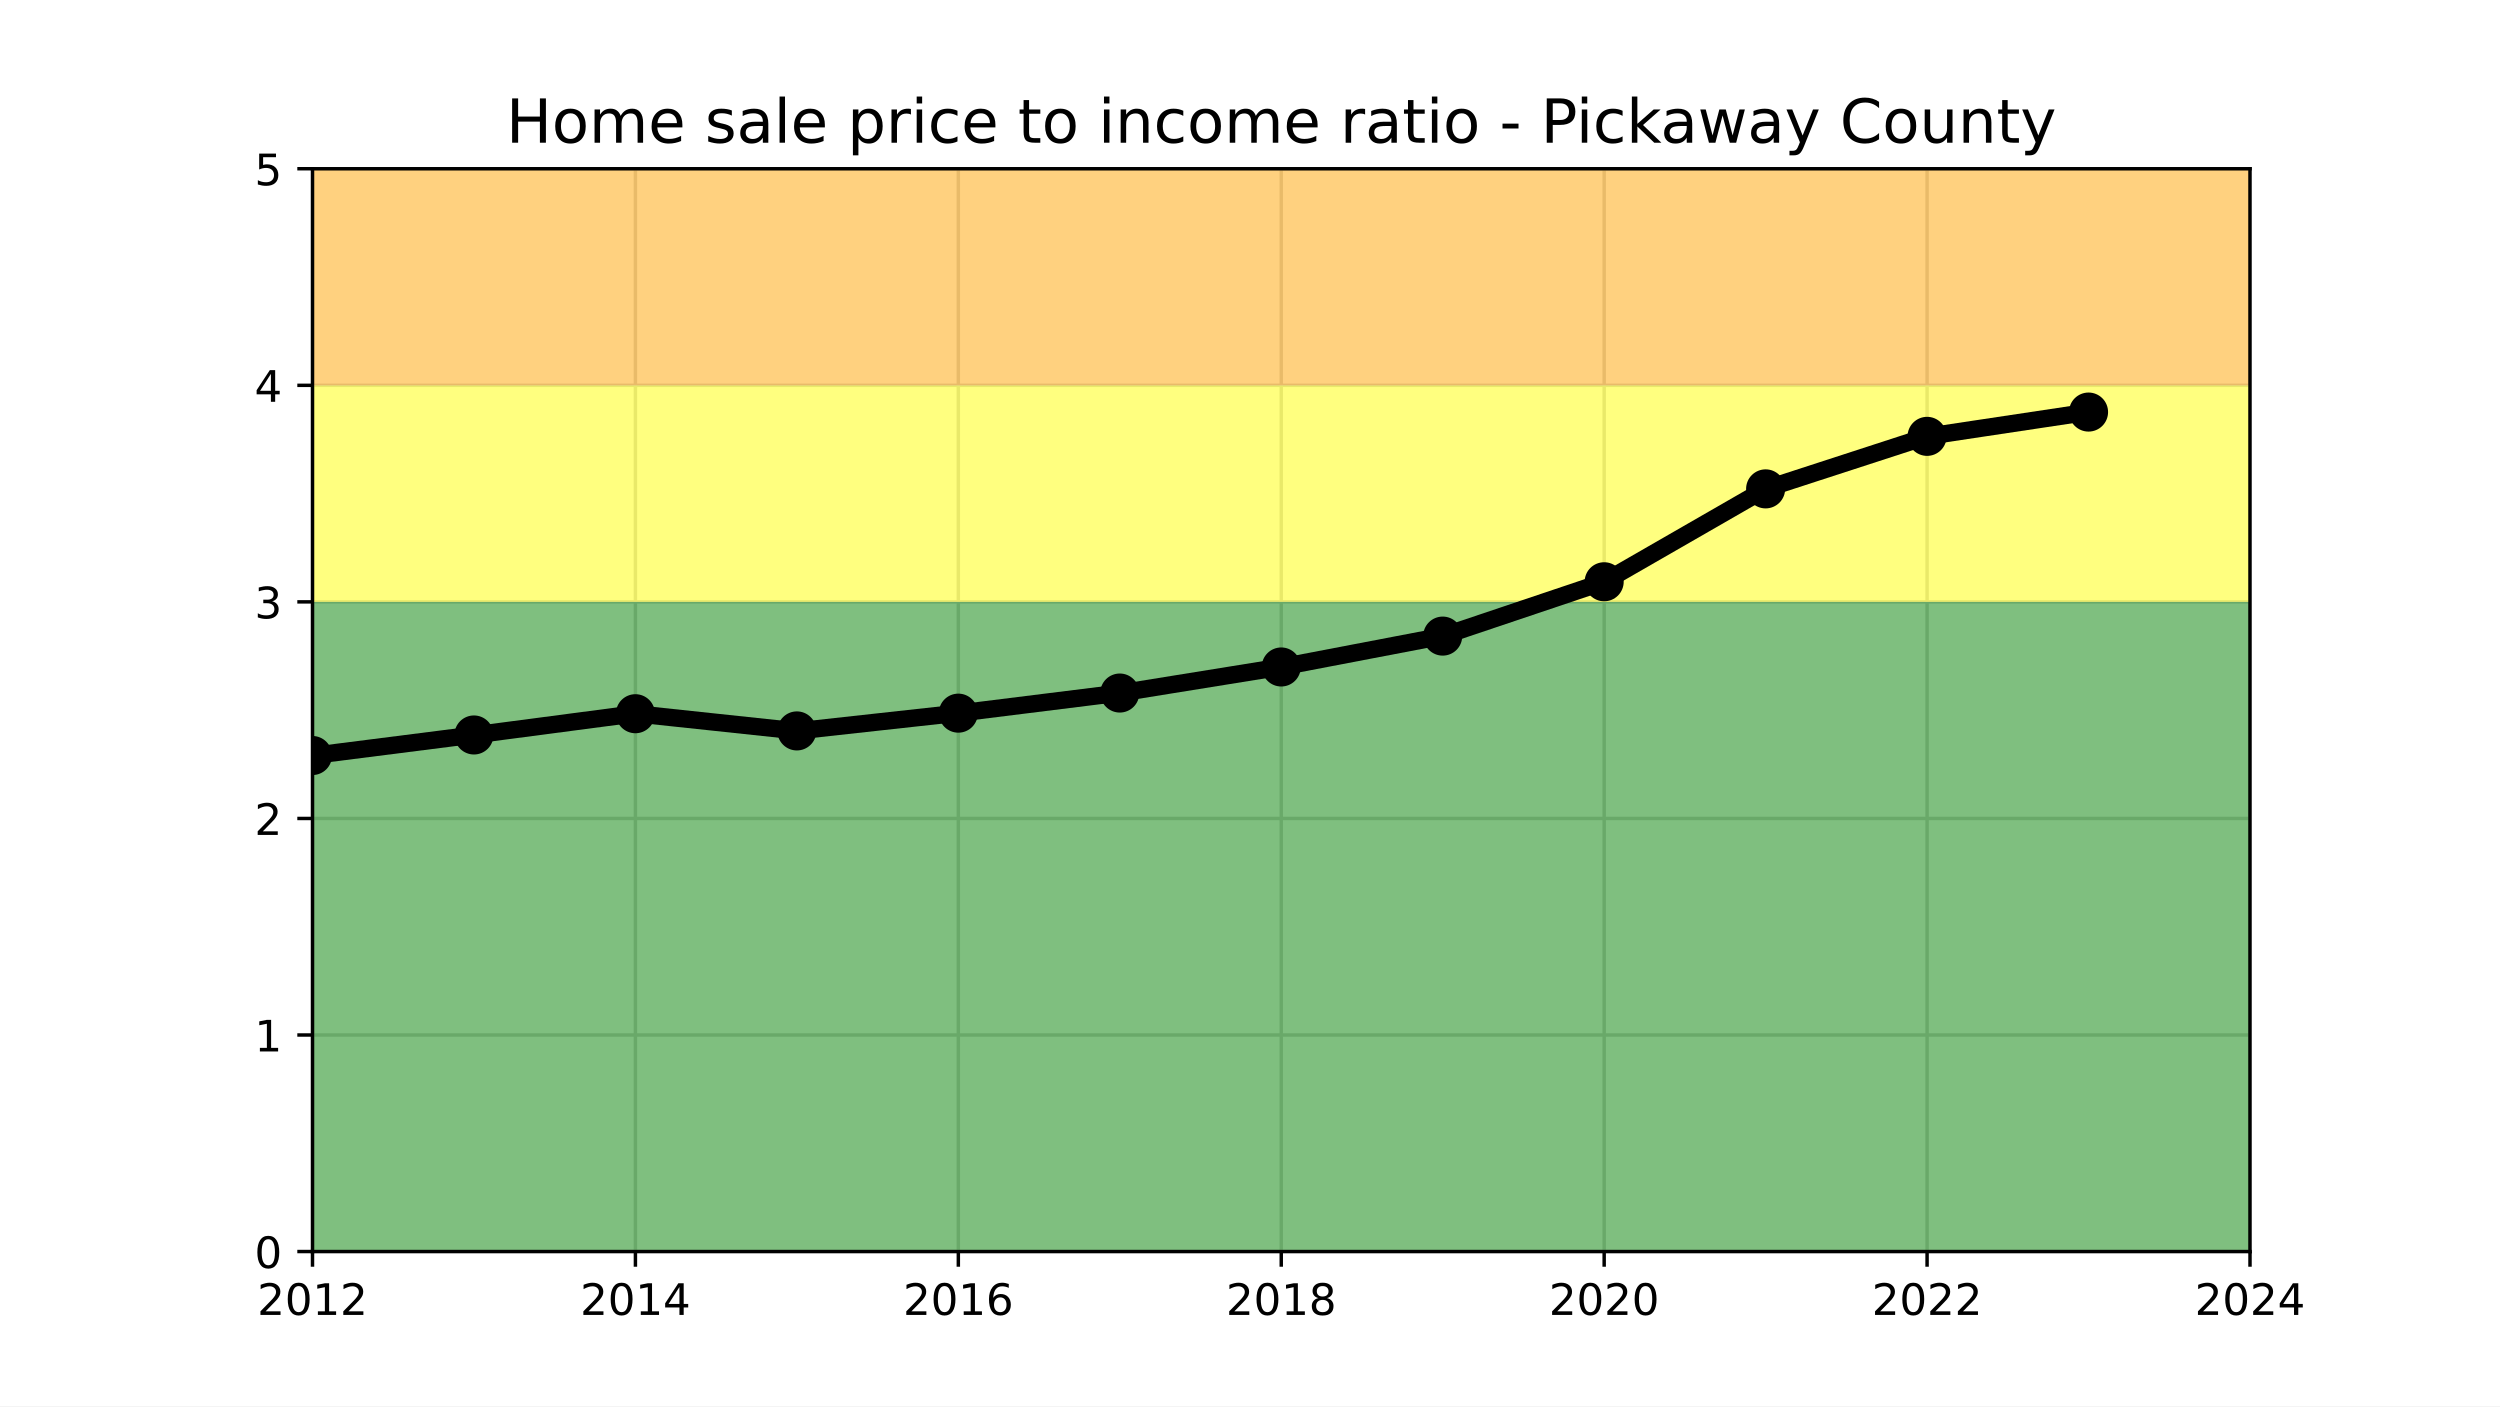
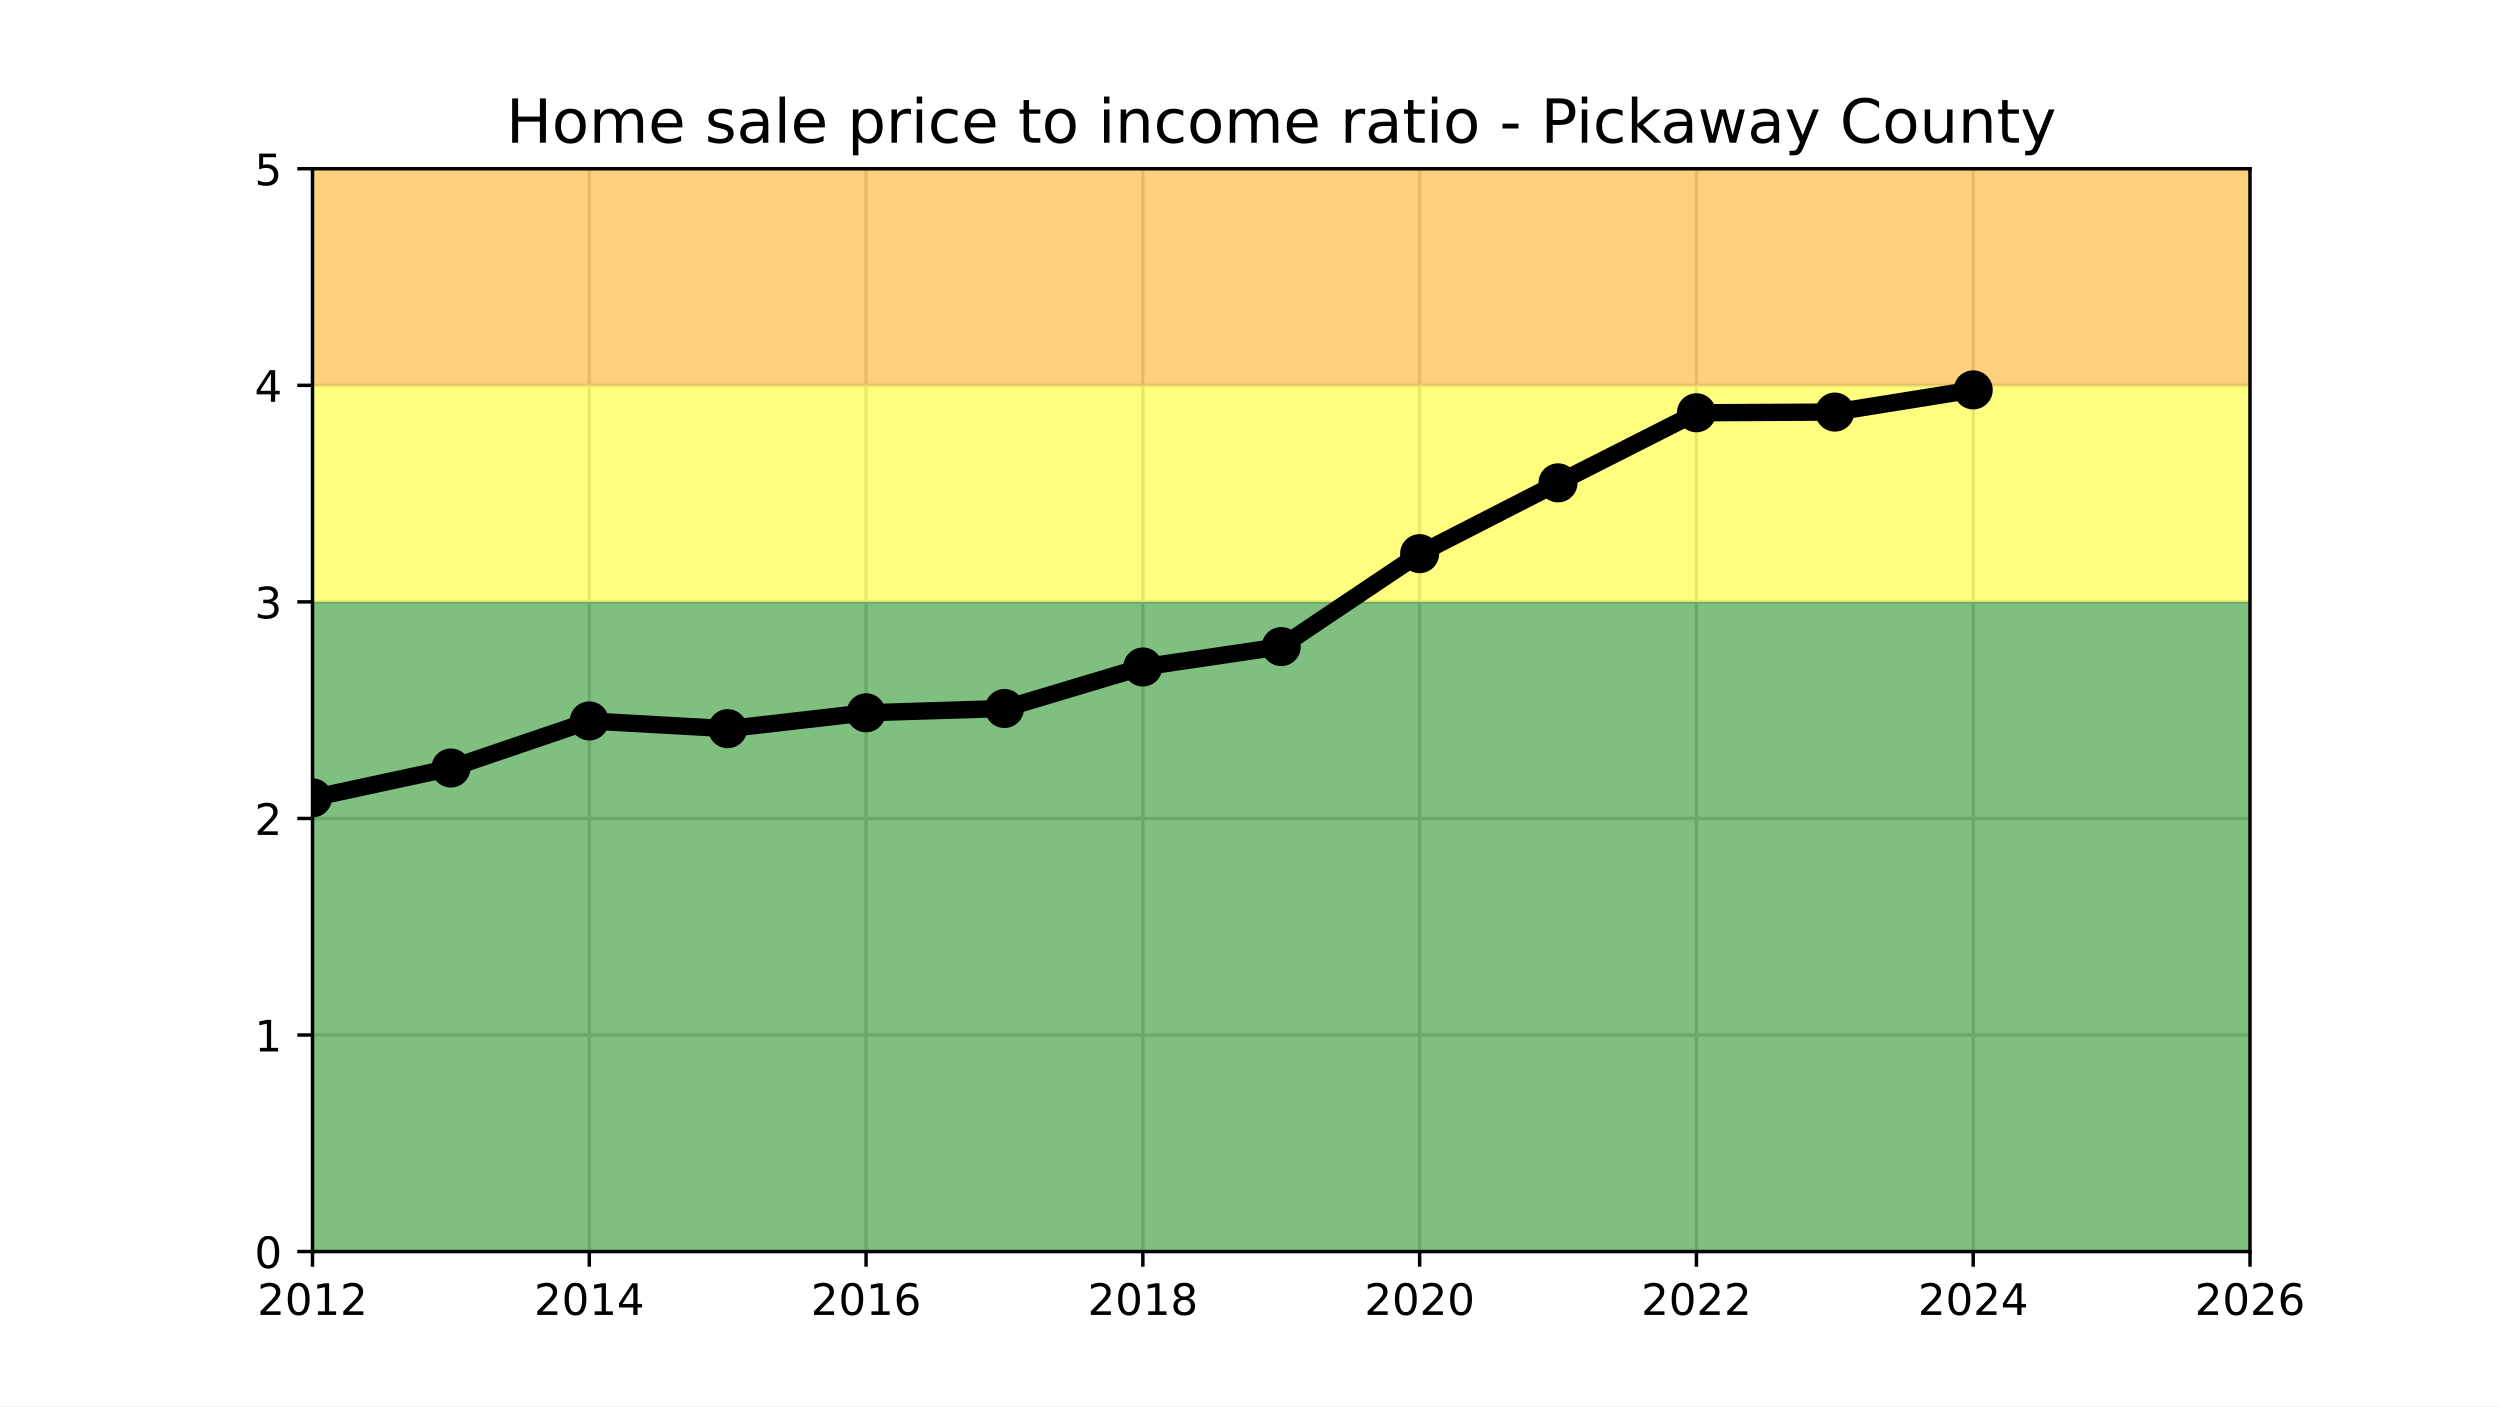
<svg xmlns="http://www.w3.org/2000/svg" xmlns:xlink="http://www.w3.org/1999/xlink" width="576pt" height="324pt" viewBox="0 0 576 324" version="1.1">
  <defs>
    <style type="text/css">*{stroke-linejoin: round; stroke-linecap: butt}</style>
  </defs>
  <g id="figure_1">
    <g id="patch_1">
      <path d="M 0 324  L 576 324  L 576 0  L 0 0  z " style="fill: #ffffff" />
    </g>
    <g id="axes_1">
      <g id="patch_2">
        <path d="M 72 288.36  L 518.4 288.36  L 518.4 38.88  L 72 38.88  z " style="fill: #ffffff" />
      </g>
      <g id="matplotlib.axis_1">
        <g id="xtick_1">
          <g id="line2d_1">
-             <path d="M 72 288.36  L 72 38.88  " clip-path="url(#p959be8234d)" style="fill: none; stroke: #d3d3d3; stroke-width: 0.8; stroke-linecap: square" />
+             <path d="M 72 288.36  L 72 38.88  " clip-path="url(#p6f67973359)" style="fill: none; stroke: #d3d3d3; stroke-width: 0.8; stroke-linecap: square" />
          </g>
          <g id="line2d_2">
            <defs>
-               <path id="m9ab66ea6f2" d="M 0 0  L 0 3.5  " style="stroke: #000000; stroke-width: 0.8" />
+               <path id="mface6bb71c" d="M 0 0  L 0 3.5  " style="stroke: #000000; stroke-width: 0.8" />
            </defs>
            <g>
-               <use xlink:href="#m9ab66ea6f2" x="72" y="288.36" style="stroke: #000000; stroke-width: 0.8" />
+               <use xlink:href="#mface6bb71c" x="72" y="288.36" style="stroke: #000000; stroke-width: 0.8" />
            </g>
          </g>
          <g id="text_1">
            <g transform="translate(59.275 302.9584) scale(0.1 -0.1)">
              <defs>
                <path id="DejaVuSans-32" d="M 1228 531  L 3431 531  L 3431 0  L 469 0  L 469 531  Q 828 903 1448 1529  Q 2069 2156 2228 2338  Q 2531 2678 2651 2914  Q 2772 3150 2772 3378  Q 2772 3750 2511 3984  Q 2250 4219 1831 4219  Q 1534 4219 1204 4116  Q 875 4013 500 3803  L 500 4441  Q 881 4594 1212 4672  Q 1544 4750 1819 4750  Q 2544 4750 2975 4387  Q 3406 4025 3406 3419  Q 3406 3131 3298 2873  Q 3191 2616 2906 2266  Q 2828 2175 2409 1742  Q 1991 1309 1228 531  z " transform="scale(0.015625)" />
                <path id="DejaVuSans-30" d="M 2034 4250  Q 1547 4250 1301 3770  Q 1056 3291 1056 2328  Q 1056 1369 1301 889  Q 1547 409 2034 409  Q 2525 409 2770 889  Q 3016 1369 3016 2328  Q 3016 3291 2770 3770  Q 2525 4250 2034 4250  z M 2034 4750  Q 2819 4750 3233 4129  Q 3647 3509 3647 2328  Q 3647 1150 3233 529  Q 2819 -91 2034 -91  Q 1250 -91 836 529  Q 422 1150 422 2328  Q 422 3509 836 4129  Q 1250 4750 2034 4750  z " transform="scale(0.015625)" />
                <path id="DejaVuSans-31" d="M 794 531  L 1825 531  L 1825 4091  L 703 3866  L 703 4441  L 1819 4666  L 2450 4666  L 2450 531  L 3481 531  L 3481 0  L 794 0  L 794 531  z " transform="scale(0.015625)" />
              </defs>
              <use xlink:href="#DejaVuSans-32" />
-               <use xlink:href="#DejaVuSans-30" x="63.623" />
-               <use xlink:href="#DejaVuSans-31" x="127.246" />
-               <use xlink:href="#DejaVuSans-32" x="190.869" />
+               <use xlink:href="#DejaVuSans-30" transform="translate(63.62305 0)" />
+               <use xlink:href="#DejaVuSans-31" transform="translate(127.2461 0)" />
+               <use xlink:href="#DejaVuSans-32" transform="translate(190.8691 0)" />
            </g>
          </g>
        </g>
        <g id="xtick_2">
          <g id="line2d_3">
-             <path d="M 146.4 288.36  L 146.4 38.88  " clip-path="url(#p959be8234d)" style="fill: none; stroke: #d3d3d3; stroke-width: 0.8; stroke-linecap: square" />
+             <path d="M 135.771 288.36  L 135.771 38.88  " clip-path="url(#p6f67973359)" style="fill: none; stroke: #d3d3d3; stroke-width: 0.8; stroke-linecap: square" />
          </g>
          <g id="line2d_4">
            <g>
-               <use xlink:href="#m9ab66ea6f2" x="146.4" y="288.36" style="stroke: #000000; stroke-width: 0.8" />
+               <use xlink:href="#mface6bb71c" x="135.771" y="288.36" style="stroke: #000000; stroke-width: 0.8" />
            </g>
          </g>
          <g id="text_2">
-             <g transform="translate(133.675 302.9584) scale(0.1 -0.1)">
+             <g transform="translate(123.0464 302.9584) scale(0.1 -0.1)">
              <defs>
                <path id="DejaVuSans-34" d="M 2419 4116  L 825 1625  L 2419 1625  L 2419 4116  z M 2253 4666  L 3047 4666  L 3047 1625  L 3713 1625  L 3713 1100  L 3047 1100  L 3047 0  L 2419 0  L 2419 1100  L 313 1100  L 313 1709  L 2253 4666  z " transform="scale(0.015625)" />
              </defs>
              <use xlink:href="#DejaVuSans-32" />
-               <use xlink:href="#DejaVuSans-30" x="63.623" />
-               <use xlink:href="#DejaVuSans-31" x="127.246" />
-               <use xlink:href="#DejaVuSans-34" x="190.869" />
+               <use xlink:href="#DejaVuSans-30" transform="translate(63.62305 0)" />
+               <use xlink:href="#DejaVuSans-31" transform="translate(127.2461 0)" />
+               <use xlink:href="#DejaVuSans-34" transform="translate(190.8691 0)" />
            </g>
          </g>
        </g>
        <g id="xtick_3">
          <g id="line2d_5">
-             <path d="M 220.8 288.36  L 220.8 38.88  " clip-path="url(#p959be8234d)" style="fill: none; stroke: #d3d3d3; stroke-width: 0.8; stroke-linecap: square" />
+             <path d="M 199.543 288.36  L 199.543 38.88  " clip-path="url(#p6f67973359)" style="fill: none; stroke: #d3d3d3; stroke-width: 0.8; stroke-linecap: square" />
          </g>
          <g id="line2d_6">
            <g>
-               <use xlink:href="#m9ab66ea6f2" x="220.8" y="288.36" style="stroke: #000000; stroke-width: 0.8" />
+               <use xlink:href="#mface6bb71c" x="199.543" y="288.36" style="stroke: #000000; stroke-width: 0.8" />
            </g>
          </g>
          <g id="text_3">
-             <g transform="translate(208.075 302.9584) scale(0.1 -0.1)">
+             <g transform="translate(186.8179 302.9584) scale(0.1 -0.1)">
              <defs>
                <path id="DejaVuSans-36" d="M 2113 2584  Q 1688 2584 1439 2293  Q 1191 2003 1191 1497  Q 1191 994 1439 701  Q 1688 409 2113 409  Q 2538 409 2786 701  Q 3034 994 3034 1497  Q 3034 2003 2786 2293  Q 2538 2584 2113 2584  z M 3366 4563  L 3366 3988  Q 3128 4100 2886 4159  Q 2644 4219 2406 4219  Q 1781 4219 1451 3797  Q 1122 3375 1075 2522  Q 1259 2794 1537 2939  Q 1816 3084 2150 3084  Q 2853 3084 3261 2657  Q 3669 2231 3669 1497  Q 3669 778 3244 343  Q 2819 -91 2113 -91  Q 1303 -91 875 529  Q 447 1150 447 2328  Q 447 3434 972 4092  Q 1497 4750 2381 4750  Q 2619 4750 2861 4703  Q 3103 4656 3366 4563  z " transform="scale(0.015625)" />
              </defs>
              <use xlink:href="#DejaVuSans-32" />
-               <use xlink:href="#DejaVuSans-30" x="63.623" />
-               <use xlink:href="#DejaVuSans-31" x="127.246" />
-               <use xlink:href="#DejaVuSans-36" x="190.869" />
+               <use xlink:href="#DejaVuSans-30" transform="translate(63.62305 0)" />
+               <use xlink:href="#DejaVuSans-31" transform="translate(127.2461 0)" />
+               <use xlink:href="#DejaVuSans-36" transform="translate(190.8691 0)" />
            </g>
          </g>
        </g>
        <g id="xtick_4">
          <g id="line2d_7">
-             <path d="M 295.2 288.36  L 295.2 38.88  " clip-path="url(#p959be8234d)" style="fill: none; stroke: #d3d3d3; stroke-width: 0.8; stroke-linecap: square" />
+             <path d="M 263.314 288.36  L 263.314 38.88  " clip-path="url(#p6f67973359)" style="fill: none; stroke: #d3d3d3; stroke-width: 0.8; stroke-linecap: square" />
          </g>
          <g id="line2d_8">
            <g>
-               <use xlink:href="#m9ab66ea6f2" x="295.2" y="288.36" style="stroke: #000000; stroke-width: 0.8" />
+               <use xlink:href="#mface6bb71c" x="263.314" y="288.36" style="stroke: #000000; stroke-width: 0.8" />
            </g>
          </g>
          <g id="text_4">
-             <g transform="translate(282.475 302.9584) scale(0.1 -0.1)">
+             <g transform="translate(250.5893 302.9584) scale(0.1 -0.1)">
              <defs>
                <path id="DejaVuSans-38" d="M 2034 2216  Q 1584 2216 1326 1975  Q 1069 1734 1069 1313  Q 1069 891 1326 650  Q 1584 409 2034 409  Q 2484 409 2743 651  Q 3003 894 3003 1313  Q 3003 1734 2745 1975  Q 2488 2216 2034 2216  z M 1403 2484  Q 997 2584 770 2862  Q 544 3141 544 3541  Q 544 4100 942 4425  Q 1341 4750 2034 4750  Q 2731 4750 3128 4425  Q 3525 4100 3525 3541  Q 3525 3141 3298 2862  Q 3072 2584 2669 2484  Q 3125 2378 3379 2068  Q 3634 1759 3634 1313  Q 3634 634 3220 271  Q 2806 -91 2034 -91  Q 1263 -91 848 271  Q 434 634 434 1313  Q 434 1759 690 2068  Q 947 2378 1403 2484  z M 1172 3481  Q 1172 3119 1398 2916  Q 1625 2713 2034 2713  Q 2441 2713 2670 2916  Q 2900 3119 2900 3481  Q 2900 3844 2670 4047  Q 2441 4250 2034 4250  Q 1625 4250 1398 4047  Q 1172 3844 1172 3481  z " transform="scale(0.015625)" />
              </defs>
              <use xlink:href="#DejaVuSans-32" />
-               <use xlink:href="#DejaVuSans-30" x="63.623" />
-               <use xlink:href="#DejaVuSans-31" x="127.246" />
-               <use xlink:href="#DejaVuSans-38" x="190.869" />
+               <use xlink:href="#DejaVuSans-30" transform="translate(63.62305 0)" />
+               <use xlink:href="#DejaVuSans-31" transform="translate(127.2461 0)" />
+               <use xlink:href="#DejaVuSans-38" transform="translate(190.8691 0)" />
            </g>
          </g>
        </g>
        <g id="xtick_5">
          <g id="line2d_9">
-             <path d="M 369.6 288.36  L 369.6 38.88  " clip-path="url(#p959be8234d)" style="fill: none; stroke: #d3d3d3; stroke-width: 0.8; stroke-linecap: square" />
+             <path d="M 327.086 288.36  L 327.086 38.88  " clip-path="url(#p6f67973359)" style="fill: none; stroke: #d3d3d3; stroke-width: 0.8; stroke-linecap: square" />
          </g>
          <g id="line2d_10">
            <g>
-               <use xlink:href="#m9ab66ea6f2" x="369.6" y="288.36" style="stroke: #000000; stroke-width: 0.8" />
+               <use xlink:href="#mface6bb71c" x="327.086" y="288.36" style="stroke: #000000; stroke-width: 0.8" />
            </g>
          </g>
          <g id="text_5">
-             <g transform="translate(356.875 302.9584) scale(0.1 -0.1)">
-               <use xlink:href="#DejaVuSans-32" />
-               <use xlink:href="#DejaVuSans-30" x="63.623" />
-               <use xlink:href="#DejaVuSans-32" x="127.246" />
-               <use xlink:href="#DejaVuSans-30" x="190.869" />
+             <g transform="translate(314.3607 302.9584) scale(0.1 -0.1)">
+               <use xlink:href="#DejaVuSans-32" />
+               <use xlink:href="#DejaVuSans-30" transform="translate(63.62305 0)" />
+               <use xlink:href="#DejaVuSans-32" transform="translate(127.2461 0)" />
+               <use xlink:href="#DejaVuSans-30" transform="translate(190.8691 0)" />
            </g>
          </g>
        </g>
        <g id="xtick_6">
          <g id="line2d_11">
-             <path d="M 444 288.36  L 444 38.88  " clip-path="url(#p959be8234d)" style="fill: none; stroke: #d3d3d3; stroke-width: 0.8; stroke-linecap: square" />
+             <path d="M 390.857 288.36  L 390.857 38.88  " clip-path="url(#p6f67973359)" style="fill: none; stroke: #d3d3d3; stroke-width: 0.8; stroke-linecap: square" />
          </g>
          <g id="line2d_12">
            <g>
-               <use xlink:href="#m9ab66ea6f2" x="444" y="288.36" style="stroke: #000000; stroke-width: 0.8" />
+               <use xlink:href="#mface6bb71c" x="390.857" y="288.36" style="stroke: #000000; stroke-width: 0.8" />
            </g>
          </g>
          <g id="text_6">
-             <g transform="translate(431.275 302.9584) scale(0.1 -0.1)">
-               <use xlink:href="#DejaVuSans-32" />
-               <use xlink:href="#DejaVuSans-30" x="63.623" />
-               <use xlink:href="#DejaVuSans-32" x="127.246" />
-               <use xlink:href="#DejaVuSans-32" x="190.869" />
+             <g transform="translate(378.1321 302.9584) scale(0.1 -0.1)">
+               <use xlink:href="#DejaVuSans-32" />
+               <use xlink:href="#DejaVuSans-30" transform="translate(63.62305 0)" />
+               <use xlink:href="#DejaVuSans-32" transform="translate(127.2461 0)" />
+               <use xlink:href="#DejaVuSans-32" transform="translate(190.8691 0)" />
            </g>
          </g>
        </g>
        <g id="xtick_7">
          <g id="line2d_13">
-             <path d="M 518.4 288.36  L 518.4 38.88  " clip-path="url(#p959be8234d)" style="fill: none; stroke: #d3d3d3; stroke-width: 0.8; stroke-linecap: square" />
+             <path d="M 454.629 288.36  L 454.629 38.88  " clip-path="url(#p6f67973359)" style="fill: none; stroke: #d3d3d3; stroke-width: 0.8; stroke-linecap: square" />
          </g>
          <g id="line2d_14">
            <g>
-               <use xlink:href="#m9ab66ea6f2" x="518.4" y="288.36" style="stroke: #000000; stroke-width: 0.8" />
+               <use xlink:href="#mface6bb71c" x="454.629" y="288.36" style="stroke: #000000; stroke-width: 0.8" />
            </g>
          </g>
          <g id="text_7">
+             <g transform="translate(441.9036 302.9584) scale(0.1 -0.1)">
+               <use xlink:href="#DejaVuSans-32" />
+               <use xlink:href="#DejaVuSans-30" transform="translate(63.62305 0)" />
+               <use xlink:href="#DejaVuSans-32" transform="translate(127.2461 0)" />
+               <use xlink:href="#DejaVuSans-34" transform="translate(190.8691 0)" />
+             </g>
+           </g>
+         </g>
+         <g id="xtick_8">
+           <g id="line2d_15">
+             <path d="M 518.4 288.36  L 518.4 38.88  " clip-path="url(#p6f67973359)" style="fill: none; stroke: #d3d3d3; stroke-width: 0.8; stroke-linecap: square" />
+           </g>
+           <g id="line2d_16">
+             <g>
+               <use xlink:href="#mface6bb71c" x="518.4" y="288.36" style="stroke: #000000; stroke-width: 0.8" />
+             </g>
+           </g>
+           <g id="text_8">
            <g transform="translate(505.675 302.9584) scale(0.1 -0.1)">
              <use xlink:href="#DejaVuSans-32" />
-               <use xlink:href="#DejaVuSans-30" x="63.623" />
-               <use xlink:href="#DejaVuSans-32" x="127.246" />
-               <use xlink:href="#DejaVuSans-34" x="190.869" />
+               <use xlink:href="#DejaVuSans-30" transform="translate(63.62305 0)" />
+               <use xlink:href="#DejaVuSans-32" transform="translate(127.2461 0)" />
+               <use xlink:href="#DejaVuSans-36" transform="translate(190.8691 0)" />
            </g>
          </g>
        </g>
      </g>
      <g id="matplotlib.axis_2">
        <g id="ytick_1">
-           <g id="line2d_15">
-             <path d="M 72 288.36  L 518.4 288.36  " clip-path="url(#p959be8234d)" style="fill: none; stroke: #d3d3d3; stroke-width: 0.8; stroke-linecap: square" />
-           </g>
-           <g id="line2d_16">
+           <g id="line2d_17">
+             <path d="M 72 288.36  L 518.4 288.36  " clip-path="url(#p6f67973359)" style="fill: none; stroke: #d3d3d3; stroke-width: 0.8; stroke-linecap: square" />
+           </g>
+           <g id="line2d_18">
            <defs>
-               <path id="m3309ac0cc4" d="M 0 0  L -3.5 0  " style="stroke: #000000; stroke-width: 0.8" />
+               <path id="ma7f2b5d36d" d="M 0 0  L -3.5 0  " style="stroke: #000000; stroke-width: 0.8" />
            </defs>
            <g>
-               <use xlink:href="#m3309ac0cc4" x="72" y="288.36" style="stroke: #000000; stroke-width: 0.8" />
-             </g>
-           </g>
-           <g id="text_8">
+               <use xlink:href="#ma7f2b5d36d" x="72" y="288.36" style="stroke: #000000; stroke-width: 0.8" />
+             </g>
+           </g>
+           <g id="text_9">
            <g transform="translate(58.6375 292.1592) scale(0.1 -0.1)">
              <use xlink:href="#DejaVuSans-30" />
            </g>
          </g>
        </g>
        <g id="ytick_2">
-           <g id="line2d_17">
-             <path d="M 72 238.464  L 518.4 238.464  " clip-path="url(#p959be8234d)" style="fill: none; stroke: #d3d3d3; stroke-width: 0.8; stroke-linecap: square" />
-           </g>
-           <g id="line2d_18">
-             <g>
-               <use xlink:href="#m3309ac0cc4" x="72" y="238.464" style="stroke: #000000; stroke-width: 0.8" />
-             </g>
-           </g>
-           <g id="text_9">
+           <g id="line2d_19">
+             <path d="M 72 238.464  L 518.4 238.464  " clip-path="url(#p6f67973359)" style="fill: none; stroke: #d3d3d3; stroke-width: 0.8; stroke-linecap: square" />
+           </g>
+           <g id="line2d_20">
+             <g>
+               <use xlink:href="#ma7f2b5d36d" x="72" y="238.464" style="stroke: #000000; stroke-width: 0.8" />
+             </g>
+           </g>
+           <g id="text_10">
            <g transform="translate(58.6375 242.2632) scale(0.1 -0.1)">
              <use xlink:href="#DejaVuSans-31" />
            </g>
          </g>
        </g>
        <g id="ytick_3">
-           <g id="line2d_19">
-             <path d="M 72 188.568  L 518.4 188.568  " clip-path="url(#p959be8234d)" style="fill: none; stroke: #d3d3d3; stroke-width: 0.8; stroke-linecap: square" />
-           </g>
-           <g id="line2d_20">
-             <g>
-               <use xlink:href="#m3309ac0cc4" x="72" y="188.568" style="stroke: #000000; stroke-width: 0.8" />
-             </g>
-           </g>
-           <g id="text_10">
+           <g id="line2d_21">
+             <path d="M 72 188.568  L 518.4 188.568  " clip-path="url(#p6f67973359)" style="fill: none; stroke: #d3d3d3; stroke-width: 0.8; stroke-linecap: square" />
+           </g>
+           <g id="line2d_22">
+             <g>
+               <use xlink:href="#ma7f2b5d36d" x="72" y="188.568" style="stroke: #000000; stroke-width: 0.8" />
+             </g>
+           </g>
+           <g id="text_11">
            <g transform="translate(58.6375 192.3672) scale(0.1 -0.1)">
              <use xlink:href="#DejaVuSans-32" />
            </g>
          </g>
        </g>
        <g id="ytick_4">
-           <g id="line2d_21">
-             <path d="M 72 138.672  L 518.4 138.672  " clip-path="url(#p959be8234d)" style="fill: none; stroke: #d3d3d3; stroke-width: 0.8; stroke-linecap: square" />
-           </g>
-           <g id="line2d_22">
-             <g>
-               <use xlink:href="#m3309ac0cc4" x="72" y="138.672" style="stroke: #000000; stroke-width: 0.8" />
-             </g>
-           </g>
-           <g id="text_11">
+           <g id="line2d_23">
+             <path d="M 72 138.672  L 518.4 138.672  " clip-path="url(#p6f67973359)" style="fill: none; stroke: #d3d3d3; stroke-width: 0.8; stroke-linecap: square" />
+           </g>
+           <g id="line2d_24">
+             <g>
+               <use xlink:href="#ma7f2b5d36d" x="72" y="138.672" style="stroke: #000000; stroke-width: 0.8" />
+             </g>
+           </g>
+           <g id="text_12">
            <g transform="translate(58.6375 142.4712) scale(0.1 -0.1)">
              <defs>
                <path id="DejaVuSans-33" d="M 2597 2516  Q 3050 2419 3304 2112  Q 3559 1806 3559 1356  Q 3559 666 3084 287  Q 2609 -91 1734 -91  Q 1441 -91 1130 -33  Q 819 25 488 141  L 488 750  Q 750 597 1062 519  Q 1375 441 1716 441  Q 2309 441 2620 675  Q 2931 909 2931 1356  Q 2931 1769 2642 2001  Q 2353 2234 1838 2234  L 1294 2234  L 1294 2753  L 1863 2753  Q 2328 2753 2575 2939  Q 2822 3125 2822 3475  Q 2822 3834 2567 4026  Q 2313 4219 1838 4219  Q 1578 4219 1281 4162  Q 984 4106 628 3988  L 628 4550  Q 988 4650 1302 4700  Q 1616 4750 1894 4750  Q 2613 4750 3031 4423  Q 3450 4097 3450 3541  Q 3450 3153 3228 2886  Q 3006 2619 2597 2516  z " transform="scale(0.015625)" />
              </defs>
              <use xlink:href="#DejaVuSans-33" />
            </g>
          </g>
        </g>
        <g id="ytick_5">
-           <g id="line2d_23">
-             <path d="M 72 88.776  L 518.4 88.776  " clip-path="url(#p959be8234d)" style="fill: none; stroke: #d3d3d3; stroke-width: 0.8; stroke-linecap: square" />
-           </g>
-           <g id="line2d_24">
-             <g>
-               <use xlink:href="#m3309ac0cc4" x="72" y="88.776" style="stroke: #000000; stroke-width: 0.8" />
-             </g>
-           </g>
-           <g id="text_12">
+           <g id="line2d_25">
+             <path d="M 72 88.776  L 518.4 88.776  " clip-path="url(#p6f67973359)" style="fill: none; stroke: #d3d3d3; stroke-width: 0.8; stroke-linecap: square" />
+           </g>
+           <g id="line2d_26">
+             <g>
+               <use xlink:href="#ma7f2b5d36d" x="72" y="88.776" style="stroke: #000000; stroke-width: 0.8" />
+             </g>
+           </g>
+           <g id="text_13">
            <g transform="translate(58.6375 92.57522) scale(0.1 -0.1)">
              <use xlink:href="#DejaVuSans-34" />
            </g>
          </g>
        </g>
        <g id="ytick_6">
-           <g id="line2d_25">
-             <path d="M 72 38.88  L 518.4 38.88  " clip-path="url(#p959be8234d)" style="fill: none; stroke: #d3d3d3; stroke-width: 0.8; stroke-linecap: square" />
-           </g>
-           <g id="line2d_26">
-             <g>
-               <use xlink:href="#m3309ac0cc4" x="72" y="38.88" style="stroke: #000000; stroke-width: 0.8" />
-             </g>
-           </g>
-           <g id="text_13">
+           <g id="line2d_27">
+             <path d="M 72 38.88  L 518.4 38.88  " clip-path="url(#p6f67973359)" style="fill: none; stroke: #d3d3d3; stroke-width: 0.8; stroke-linecap: square" />
+           </g>
+           <g id="line2d_28">
+             <g>
+               <use xlink:href="#ma7f2b5d36d" x="72" y="38.88" style="stroke: #000000; stroke-width: 0.8" />
+             </g>
+           </g>
+           <g id="text_14">
            <g transform="translate(58.6375 42.67922) scale(0.1 -0.1)">
              <defs>
                <path id="DejaVuSans-35" d="M 691 4666  L 3169 4666  L 3169 4134  L 1269 4134  L 1269 2991  Q 1406 3038 1543 3061  Q 1681 3084 1819 3084  Q 2600 3084 3056 2656  Q 3513 2228 3513 1497  Q 3513 744 3044 326  Q 2575 -91 1722 -91  Q 1428 -91 1123 -41  Q 819 9 494 109  L 494 744  Q 775 591 1075 516  Q 1375 441 1709 441  Q 2250 441 2565 725  Q 2881 1009 2881 1497  Q 2881 1984 2565 2268  Q 2250 2553 1709 2553  Q 1456 2553 1204 2497  Q 953 2441 691 2322  L 691 4666  z " transform="scale(0.015625)" />
              </defs>
              <use xlink:href="#DejaVuSans-35" />
            </g>
          </g>
        </g>
      </g>
-       <g id="PolyCollection_1">
-         <path d="M 72 138.672  L 72 288.36  L 109.2 288.36  L 146.4 288.36  L 183.6 288.36  L 220.8 288.36  L 258 288.36  L 295.2 288.36  L 332.4 288.36  L 369.6 288.36  L 406.8 288.36  L 444 288.36  L 481.2 288.36  L 518.4 288.36  L 518.4 138.672  L 518.4 138.672  L 481.2 138.672  L 444 138.672  L 406.8 138.672  L 369.6 138.672  L 332.4 138.672  L 295.2 138.672  L 258 138.672  L 220.8 138.672  L 183.6 138.672  L 146.4 138.672  L 109.2 138.672  L 72 138.672  z " clip-path="url(#p959be8234d)" style="fill: #008000; fill-opacity: 0.5" />
-       </g>
-       <g id="PolyCollection_2">
-         <path d="M 72 88.776  L 72 138.672  L 109.2 138.672  L 146.4 138.672  L 183.6 138.672  L 220.8 138.672  L 258 138.672  L 295.2 138.672  L 332.4 138.672  L 369.6 138.672  L 406.8 138.672  L 444 138.672  L 481.2 138.672  L 518.4 138.672  L 518.4 88.776  L 518.4 88.776  L 481.2 88.776  L 444 88.776  L 406.8 88.776  L 369.6 88.776  L 332.4 88.776  L 295.2 88.776  L 258 88.776  L 220.8 88.776  L 183.6 88.776  L 146.4 88.776  L 109.2 88.776  L 72 88.776  z " clip-path="url(#p959be8234d)" style="fill: #ffff00; fill-opacity: 0.5" />
-       </g>
-       <g id="PolyCollection_3">
-         <path d="M 72 38.88  L 72 88.776  L 109.2 88.776  L 146.4 88.776  L 183.6 88.776  L 220.8 88.776  L 258 88.776  L 295.2 88.776  L 332.4 88.776  L 369.6 88.776  L 406.8 88.776  L 444 88.776  L 481.2 88.776  L 518.4 88.776  L 518.4 38.88  L 518.4 38.88  L 481.2 38.88  L 444 38.88  L 406.8 38.88  L 369.6 38.88  L 332.4 38.88  L 295.2 38.88  L 258 38.88  L 220.8 38.88  L 183.6 38.88  L 146.4 38.88  L 109.2 38.88  L 72 38.88  z " clip-path="url(#p959be8234d)" style="fill: #ffa500; fill-opacity: 0.5" />
-       </g>
-       <g id="line2d_27">
-         <path d="M 72 174.071  L 109.2 169.338  L 146.4 164.441  L 183.6 168.405  L 220.8 164.311  L 258 159.676  L 295.2 153.672  L 332.4 146.557  L 369.6 134.038  L 406.8 112.638  L 444 100.538  L 481.2 94.94  " clip-path="url(#p959be8234d)" style="fill: none; stroke: #000000; stroke-width: 4; stroke-linecap: square" />
+       <g id="FillBetweenPolyCollection_1">
+         <path d="M 72 138.672  L 72 288.36  L 103.886 288.36  L 135.771 288.36  L 167.657 288.36  L 199.543 288.36  L 231.429 288.36  L 263.314 288.36  L 295.2 288.36  L 327.086 288.36  L 358.971 288.36  L 390.857 288.36  L 422.743 288.36  L 454.629 288.36  L 486.514 288.36  L 518.4 288.36  L 518.4 138.672  L 518.4 138.672  L 486.514 138.672  L 454.629 138.672  L 422.743 138.672  L 390.857 138.672  L 358.971 138.672  L 327.086 138.672  L 295.2 138.672  L 263.314 138.672  L 231.429 138.672  L 199.543 138.672  L 167.657 138.672  L 135.771 138.672  L 103.886 138.672  L 72 138.672  z " clip-path="url(#p6f67973359)" style="fill: #008000; fill-opacity: 0.5" />
+       </g>
+       <g id="FillBetweenPolyCollection_2">
+         <path d="M 72 88.776  L 72 138.672  L 103.886 138.672  L 135.771 138.672  L 167.657 138.672  L 199.543 138.672  L 231.429 138.672  L 263.314 138.672  L 295.2 138.672  L 327.086 138.672  L 358.971 138.672  L 390.857 138.672  L 422.743 138.672  L 454.629 138.672  L 486.514 138.672  L 518.4 138.672  L 518.4 88.776  L 518.4 88.776  L 486.514 88.776  L 454.629 88.776  L 422.743 88.776  L 390.857 88.776  L 358.971 88.776  L 327.086 88.776  L 295.2 88.776  L 263.314 88.776  L 231.429 88.776  L 199.543 88.776  L 167.657 88.776  L 135.771 88.776  L 103.886 88.776  L 72 88.776  z " clip-path="url(#p6f67973359)" style="fill: #ffff00; fill-opacity: 0.5" />
+       </g>
+       <g id="FillBetweenPolyCollection_3">
+         <path d="M 72 38.88  L 72 88.776  L 103.886 88.776  L 135.771 88.776  L 167.657 88.776  L 199.543 88.776  L 231.429 88.776  L 263.314 88.776  L 295.2 88.776  L 327.086 88.776  L 358.971 88.776  L 390.857 88.776  L 422.743 88.776  L 454.629 88.776  L 486.514 88.776  L 518.4 88.776  L 518.4 38.88  L 518.4 38.88  L 486.514 38.88  L 454.629 38.88  L 422.743 38.88  L 390.857 38.88  L 358.971 38.88  L 327.086 38.88  L 295.2 38.88  L 263.314 38.88  L 231.429 38.88  L 199.543 38.88  L 167.657 38.88  L 135.771 38.88  L 103.886 38.88  L 72 38.88  z " clip-path="url(#p6f67973359)" style="fill: #ffa500; fill-opacity: 0.5" />
+       </g>
+       <g id="line2d_29">
+         <path d="M 72 183.827  L 103.886 176.95  L 135.771 166.105  L 167.657 167.89  L 199.543 164.228  L 231.429 163.237  L 263.314 153.672  L 295.2 148.97  L 327.086 127.562  L 358.971 111.249  L 390.857 95.102  L 422.743 94.94  L 454.629 89.83  " clip-path="url(#p6f67973359)" style="fill: none; stroke: #000000; stroke-width: 4; stroke-linecap: square" />
        <defs>
-           <path id="m8b50d3d8c3" d="M 0 4  C 1.061 4 2.078 3.579 2.828 2.828  C 3.579 2.078 4 1.061 4 0  C 4 -1.061 3.579 -2.078 2.828 -2.828  C 2.078 -3.579 1.061 -4 0 -4  C -1.061 -4 -2.078 -3.579 -2.828 -2.828  C -3.579 -2.078 -4 -1.061 -4 0  C -4 1.061 -3.579 2.078 -2.828 2.828  C -2.078 3.579 -1.061 4 0 4  z " style="stroke: #000000" />
+           <path id="m71c608eb58" d="M 0 4  C 1.061 4 2.078 3.579 2.828 2.828  C 3.579 2.078 4 1.061 4 0  C 4 -1.061 3.579 -2.078 2.828 -2.828  C 2.078 -3.579 1.061 -4 0 -4  C -1.061 -4 -2.078 -3.579 -2.828 -2.828  C -3.579 -2.078 -4 -1.061 -4 0  C -4 1.061 -3.579 2.078 -2.828 2.828  C -2.078 3.579 -1.061 4 0 4  z " style="stroke: #000000" />
        </defs>
-         <g clip-path="url(#p959be8234d)">
-           <use xlink:href="#m8b50d3d8c3" x="72" y="174.071" style="stroke: #000000" />
-           <use xlink:href="#m8b50d3d8c3" x="109.2" y="169.338" style="stroke: #000000" />
-           <use xlink:href="#m8b50d3d8c3" x="146.4" y="164.441" style="stroke: #000000" />
-           <use xlink:href="#m8b50d3d8c3" x="183.6" y="168.405" style="stroke: #000000" />
-           <use xlink:href="#m8b50d3d8c3" x="220.8" y="164.311" style="stroke: #000000" />
-           <use xlink:href="#m8b50d3d8c3" x="258" y="159.676" style="stroke: #000000" />
-           <use xlink:href="#m8b50d3d8c3" x="295.2" y="153.672" style="stroke: #000000" />
-           <use xlink:href="#m8b50d3d8c3" x="332.4" y="146.557" style="stroke: #000000" />
-           <use xlink:href="#m8b50d3d8c3" x="369.6" y="134.038" style="stroke: #000000" />
-           <use xlink:href="#m8b50d3d8c3" x="406.8" y="112.638" style="stroke: #000000" />
-           <use xlink:href="#m8b50d3d8c3" x="444" y="100.538" style="stroke: #000000" />
-           <use xlink:href="#m8b50d3d8c3" x="481.2" y="94.94" style="stroke: #000000" />
+         <g clip-path="url(#p6f67973359)">
+           <use xlink:href="#m71c608eb58" x="72" y="183.827" style="stroke: #000000" />
+           <use xlink:href="#m71c608eb58" x="103.886" y="176.95" style="stroke: #000000" />
+           <use xlink:href="#m71c608eb58" x="135.771" y="166.105" style="stroke: #000000" />
+           <use xlink:href="#m71c608eb58" x="167.657" y="167.89" style="stroke: #000000" />
+           <use xlink:href="#m71c608eb58" x="199.543" y="164.228" style="stroke: #000000" />
+           <use xlink:href="#m71c608eb58" x="231.429" y="163.237" style="stroke: #000000" />
+           <use xlink:href="#m71c608eb58" x="263.314" y="153.672" style="stroke: #000000" />
+           <use xlink:href="#m71c608eb58" x="295.2" y="148.97" style="stroke: #000000" />
+           <use xlink:href="#m71c608eb58" x="327.086" y="127.562" style="stroke: #000000" />
+           <use xlink:href="#m71c608eb58" x="358.971" y="111.249" style="stroke: #000000" />
+           <use xlink:href="#m71c608eb58" x="390.857" y="95.102" style="stroke: #000000" />
+           <use xlink:href="#m71c608eb58" x="422.743" y="94.94" style="stroke: #000000" />
+           <use xlink:href="#m71c608eb58" x="454.629" y="89.83" style="stroke: #000000" />
        </g>
      </g>
      <g id="patch_3">
        <path d="M 72 288.36  L 72 38.88  " style="fill: none; stroke: #000000; stroke-width: 0.8; stroke-linejoin: miter; stroke-linecap: square" />
      </g>
      <g id="patch_4">
        <path d="M 518.4 288.36  L 518.4 38.88  " style="fill: none; stroke: #000000; stroke-width: 0.8; stroke-linejoin: miter; stroke-linecap: square" />
      </g>
      <g id="patch_5">
        <path d="M 72 288.36  L 518.4 288.36  " style="fill: none; stroke: #000000; stroke-width: 0.8; stroke-linejoin: miter; stroke-linecap: square" />
      </g>
      <g id="patch_6">
        <path d="M 72 38.88  L 518.4 38.88  " style="fill: none; stroke: #000000; stroke-width: 0.8; stroke-linejoin: miter; stroke-linecap: square" />
      </g>
-       <g id="text_14">
+       <g id="text_15">
        <g transform="translate(116.6223 32.88) scale(0.14 -0.14)">
          <defs>
            <path id="DejaVuSans-48" d="M 628 4666  L 1259 4666  L 1259 2753  L 3553 2753  L 3553 4666  L 4184 4666  L 4184 0  L 3553 0  L 3553 2222  L 1259 2222  L 1259 0  L 628 0  L 628 4666  z " transform="scale(0.015625)" />
            <path id="DejaVuSans-6f" d="M 1959 3097  Q 1497 3097 1228 2736  Q 959 2375 959 1747  Q 959 1119 1226 758  Q 1494 397 1959 397  Q 2419 397 2687 759  Q 2956 1122 2956 1747  Q 2956 2369 2687 2733  Q 2419 3097 1959 3097  z M 1959 3584  Q 2709 3584 3137 3096  Q 3566 2609 3566 1747  Q 3566 888 3137 398  Q 2709 -91 1959 -91  Q 1206 -91 779 398  Q 353 888 353 1747  Q 353 2609 779 3096  Q 1206 3584 1959 3584  z " transform="scale(0.015625)" />
            <path id="DejaVuSans-6d" d="M 3328 2828  Q 3544 3216 3844 3400  Q 4144 3584 4550 3584  Q 5097 3584 5394 3201  Q 5691 2819 5691 2113  L 5691 0  L 5113 0  L 5113 2094  Q 5113 2597 4934 2840  Q 4756 3084 4391 3084  Q 3944 3084 3684 2787  Q 3425 2491 3425 1978  L 3425 0  L 2847 0  L 2847 2094  Q 2847 2600 2669 2842  Q 2491 3084 2119 3084  Q 1678 3084 1418 2786  Q 1159 2488 1159 1978  L 1159 0  L 581 0  L 581 3500  L 1159 3500  L 1159 2956  Q 1356 3278 1631 3431  Q 1906 3584 2284 3584  Q 2666 3584 2933 3390  Q 3200 3197 3328 2828  z " transform="scale(0.015625)" />
            <path id="DejaVuSans-65" d="M 3597 1894  L 3597 1613  L 953 1613  Q 991 1019 1311 708  Q 1631 397 2203 397  Q 2534 397 2845 478  Q 3156 559 3463 722  L 3463 178  Q 3153 47 2828 -22  Q 2503 -91 2169 -91  Q 1331 -91 842 396  Q 353 884 353 1716  Q 353 2575 817 3079  Q 1281 3584 2069 3584  Q 2775 3584 3186 3129  Q 3597 2675 3597 1894  z M 3022 2063  Q 3016 2534 2758 2815  Q 2500 3097 2075 3097  Q 1594 3097 1305 2825  Q 1016 2553 972 2059  L 3022 2063  z " transform="scale(0.015625)" />
            <path id="DejaVuSans-20" transform="scale(0.015625)" />
            <path id="DejaVuSans-73" d="M 2834 3397  L 2834 2853  Q 2591 2978 2328 3040  Q 2066 3103 1784 3103  Q 1356 3103 1142 2972  Q 928 2841 928 2578  Q 928 2378 1081 2264  Q 1234 2150 1697 2047  L 1894 2003  Q 2506 1872 2764 1633  Q 3022 1394 3022 966  Q 3022 478 2636 193  Q 2250 -91 1575 -91  Q 1294 -91 989 -36  Q 684 19 347 128  L 347 722  Q 666 556 975 473  Q 1284 391 1588 391  Q 1994 391 2212 530  Q 2431 669 2431 922  Q 2431 1156 2273 1281  Q 2116 1406 1581 1522  L 1381 1569  Q 847 1681 609 1914  Q 372 2147 372 2553  Q 372 3047 722 3315  Q 1072 3584 1716 3584  Q 2034 3584 2315 3537  Q 2597 3491 2834 3397  z " transform="scale(0.015625)" />
            <path id="DejaVuSans-61" d="M 2194 1759  Q 1497 1759 1228 1600  Q 959 1441 959 1056  Q 959 750 1161 570  Q 1363 391 1709 391  Q 2188 391 2477 730  Q 2766 1069 2766 1631  L 2766 1759  L 2194 1759  z M 3341 1997  L 3341 0  L 2766 0  L 2766 531  Q 2569 213 2275 61  Q 1981 -91 1556 -91  Q 1019 -91 701 211  Q 384 513 384 1019  Q 384 1609 779 1909  Q 1175 2209 1959 2209  L 2766 2209  L 2766 2266  Q 2766 2663 2505 2880  Q 2244 3097 1772 3097  Q 1472 3097 1187 3025  Q 903 2953 641 2809  L 641 3341  Q 956 3463 1253 3523  Q 1550 3584 1831 3584  Q 2591 3584 2966 3190  Q 3341 2797 3341 1997  z " transform="scale(0.015625)" />
            <path id="DejaVuSans-6c" d="M 603 4863  L 1178 4863  L 1178 0  L 603 0  L 603 4863  z " transform="scale(0.015625)" />
            <path id="DejaVuSans-70" d="M 1159 525  L 1159 -1331  L 581 -1331  L 581 3500  L 1159 3500  L 1159 2969  Q 1341 3281 1617 3432  Q 1894 3584 2278 3584  Q 2916 3584 3314 3078  Q 3713 2572 3713 1747  Q 3713 922 3314 415  Q 2916 -91 2278 -91  Q 1894 -91 1617 61  Q 1341 213 1159 525  z M 3116 1747  Q 3116 2381 2855 2742  Q 2594 3103 2138 3103  Q 1681 3103 1420 2742  Q 1159 2381 1159 1747  Q 1159 1113 1420 752  Q 1681 391 2138 391  Q 2594 391 2855 752  Q 3116 1113 3116 1747  z " transform="scale(0.015625)" />
            <path id="DejaVuSans-72" d="M 2631 2963  Q 2534 3019 2420 3045  Q 2306 3072 2169 3072  Q 1681 3072 1420 2755  Q 1159 2438 1159 1844  L 1159 0  L 581 0  L 581 3500  L 1159 3500  L 1159 2956  Q 1341 3275 1631 3429  Q 1922 3584 2338 3584  Q 2397 3584 2469 3576  Q 2541 3569 2628 3553  L 2631 2963  z " transform="scale(0.015625)" />
            <path id="DejaVuSans-69" d="M 603 3500  L 1178 3500  L 1178 0  L 603 0  L 603 3500  z M 603 4863  L 1178 4863  L 1178 4134  L 603 4134  L 603 4863  z " transform="scale(0.015625)" />
            <path id="DejaVuSans-63" d="M 3122 3366  L 3122 2828  Q 2878 2963 2633 3030  Q 2388 3097 2138 3097  Q 1578 3097 1268 2742  Q 959 2388 959 1747  Q 959 1106 1268 751  Q 1578 397 2138 397  Q 2388 397 2633 464  Q 2878 531 3122 666  L 3122 134  Q 2881 22 2623 -34  Q 2366 -91 2075 -91  Q 1284 -91 818 406  Q 353 903 353 1747  Q 353 2603 823 3093  Q 1294 3584 2113 3584  Q 2378 3584 2631 3529  Q 2884 3475 3122 3366  z " transform="scale(0.015625)" />
            <path id="DejaVuSans-74" d="M 1172 4494  L 1172 3500  L 2356 3500  L 2356 3053  L 1172 3053  L 1172 1153  Q 1172 725 1289 603  Q 1406 481 1766 481  L 2356 481  L 2356 0  L 1766 0  Q 1100 0 847 248  Q 594 497 594 1153  L 594 3053  L 172 3053  L 172 3500  L 594 3500  L 594 4494  L 1172 4494  z " transform="scale(0.015625)" />
            <path id="DejaVuSans-6e" d="M 3513 2113  L 3513 0  L 2938 0  L 2938 2094  Q 2938 2591 2744 2837  Q 2550 3084 2163 3084  Q 1697 3084 1428 2787  Q 1159 2491 1159 1978  L 1159 0  L 581 0  L 581 3500  L 1159 3500  L 1159 2956  Q 1366 3272 1645 3428  Q 1925 3584 2291 3584  Q 2894 3584 3203 3211  Q 3513 2838 3513 2113  z " transform="scale(0.015625)" />
            <path id="DejaVuSans-2d" d="M 313 2009  L 1997 2009  L 1997 1497  L 313 1497  L 313 2009  z " transform="scale(0.015625)" />
            <path id="DejaVuSans-50" d="M 1259 4147  L 1259 2394  L 2053 2394  Q 2494 2394 2734 2622  Q 2975 2850 2975 3272  Q 2975 3691 2734 3919  Q 2494 4147 2053 4147  L 1259 4147  z M 628 4666  L 2053 4666  Q 2838 4666 3239 4311  Q 3641 3956 3641 3272  Q 3641 2581 3239 2228  Q 2838 1875 2053 1875  L 1259 1875  L 1259 0  L 628 0  L 628 4666  z " transform="scale(0.015625)" />
            <path id="DejaVuSans-6b" d="M 581 4863  L 1159 4863  L 1159 1991  L 2875 3500  L 3609 3500  L 1753 1863  L 3688 0  L 2938 0  L 1159 1709  L 1159 0  L 581 0  L 581 4863  z " transform="scale(0.015625)" />
            <path id="DejaVuSans-77" d="M 269 3500  L 844 3500  L 1563 769  L 2278 3500  L 2956 3500  L 3675 769  L 4391 3500  L 4966 3500  L 4050 0  L 3372 0  L 2619 2869  L 1863 0  L 1184 0  L 269 3500  z " transform="scale(0.015625)" />
            <path id="DejaVuSans-79" d="M 2059 -325  Q 1816 -950 1584 -1140  Q 1353 -1331 966 -1331  L 506 -1331  L 506 -850  L 844 -850  Q 1081 -850 1212 -737  Q 1344 -625 1503 -206  L 1606 56  L 191 3500  L 800 3500  L 1894 763  L 2988 3500  L 3597 3500  L 2059 -325  z " transform="scale(0.015625)" />
            <path id="DejaVuSans-43" d="M 4122 4306  L 4122 3641  Q 3803 3938 3442 4084  Q 3081 4231 2675 4231  Q 1875 4231 1450 3742  Q 1025 3253 1025 2328  Q 1025 1406 1450 917  Q 1875 428 2675 428  Q 3081 428 3442 575  Q 3803 722 4122 1019  L 4122 359  Q 3791 134 3420 21  Q 3050 -91 2638 -91  Q 1578 -91 968 557  Q 359 1206 359 2328  Q 359 3453 968 4101  Q 1578 4750 2638 4750  Q 3056 4750 3426 4639  Q 3797 4528 4122 4306  z " transform="scale(0.015625)" />
            <path id="DejaVuSans-75" d="M 544 1381  L 544 3500  L 1119 3500  L 1119 1403  Q 1119 906 1312 657  Q 1506 409 1894 409  Q 2359 409 2629 706  Q 2900 1003 2900 1516  L 2900 3500  L 3475 3500  L 3475 0  L 2900 0  L 2900 538  Q 2691 219 2414 64  Q 2138 -91 1772 -91  Q 1169 -91 856 284  Q 544 659 544 1381  z M 1991 3584  L 1991 3584  z " transform="scale(0.015625)" />
          </defs>
          <use xlink:href="#DejaVuSans-48" />
-           <use xlink:href="#DejaVuSans-6f" x="75.195" />
-           <use xlink:href="#DejaVuSans-6d" x="136.377" />
-           <use xlink:href="#DejaVuSans-65" x="233.789" />
-           <use xlink:href="#DejaVuSans-20" x="295.312" />
-           <use xlink:href="#DejaVuSans-73" x="327.1" />
-           <use xlink:href="#DejaVuSans-61" x="379.199" />
-           <use xlink:href="#DejaVuSans-6c" x="440.479" />
-           <use xlink:href="#DejaVuSans-65" x="468.262" />
-           <use xlink:href="#DejaVuSans-20" x="529.785" />
-           <use xlink:href="#DejaVuSans-70" x="561.572" />
-           <use xlink:href="#DejaVuSans-72" x="625.049" />
-           <use xlink:href="#DejaVuSans-69" x="666.162" />
-           <use xlink:href="#DejaVuSans-63" x="693.945" />
-           <use xlink:href="#DejaVuSans-65" x="748.926" />
-           <use xlink:href="#DejaVuSans-20" x="810.449" />
-           <use xlink:href="#DejaVuSans-74" x="842.236" />
-           <use xlink:href="#DejaVuSans-6f" x="881.445" />
-           <use xlink:href="#DejaVuSans-20" x="942.627" />
-           <use xlink:href="#DejaVuSans-69" x="974.414" />
-           <use xlink:href="#DejaVuSans-6e" x="1002.197" />
-           <use xlink:href="#DejaVuSans-63" x="1065.576" />
-           <use xlink:href="#DejaVuSans-6f" x="1120.557" />
-           <use xlink:href="#DejaVuSans-6d" x="1181.738" />
-           <use xlink:href="#DejaVuSans-65" x="1279.15" />
-           <use xlink:href="#DejaVuSans-20" x="1340.674" />
-           <use xlink:href="#DejaVuSans-72" x="1372.461" />
-           <use xlink:href="#DejaVuSans-61" x="1413.574" />
-           <use xlink:href="#DejaVuSans-74" x="1474.854" />
-           <use xlink:href="#DejaVuSans-69" x="1514.062" />
-           <use xlink:href="#DejaVuSans-6f" x="1541.846" />
-           <use xlink:href="#DejaVuSans-20" x="1603.027" />
-           <use xlink:href="#DejaVuSans-2d" x="1634.814" />
-           <use xlink:href="#DejaVuSans-20" x="1670.898" />
-           <use xlink:href="#DejaVuSans-50" x="1702.686" />
-           <use xlink:href="#DejaVuSans-69" x="1760.738" />
-           <use xlink:href="#DejaVuSans-63" x="1788.521" />
-           <use xlink:href="#DejaVuSans-6b" x="1843.502" />
-           <use xlink:href="#DejaVuSans-61" x="1899.662" />
-           <use xlink:href="#DejaVuSans-77" x="1960.941" />
-           <use xlink:href="#DejaVuSans-61" x="2042.729" />
-           <use xlink:href="#DejaVuSans-79" x="2104.008" />
-           <use xlink:href="#DejaVuSans-20" x="2163.188" />
-           <use xlink:href="#DejaVuSans-43" x="2194.975" />
-           <use xlink:href="#DejaVuSans-6f" x="2264.799" />
-           <use xlink:href="#DejaVuSans-75" x="2325.98" />
-           <use xlink:href="#DejaVuSans-6e" x="2389.359" />
-           <use xlink:href="#DejaVuSans-74" x="2452.738" />
-           <use xlink:href="#DejaVuSans-79" x="2491.947" />
+           <use xlink:href="#DejaVuSans-6f" transform="translate(75.19531 0)" />
+           <use xlink:href="#DejaVuSans-6d" transform="translate(136.377 0)" />
+           <use xlink:href="#DejaVuSans-65" transform="translate(233.7891 0)" />
+           <use xlink:href="#DejaVuSans-20" transform="translate(295.3125 0)" />
+           <use xlink:href="#DejaVuSans-73" transform="translate(327.0996 0)" />
+           <use xlink:href="#DejaVuSans-61" transform="translate(379.1992 0)" />
+           <use xlink:href="#DejaVuSans-6c" transform="translate(440.4785 0)" />
+           <use xlink:href="#DejaVuSans-65" transform="translate(468.2617 0)" />
+           <use xlink:href="#DejaVuSans-20" transform="translate(529.7852 0)" />
+           <use xlink:href="#DejaVuSans-70" transform="translate(561.5723 0)" />
+           <use xlink:href="#DejaVuSans-72" transform="translate(625.0488 0)" />
+           <use xlink:href="#DejaVuSans-69" transform="translate(666.1621 0)" />
+           <use xlink:href="#DejaVuSans-63" transform="translate(693.9453 0)" />
+           <use xlink:href="#DejaVuSans-65" transform="translate(748.9258 0)" />
+           <use xlink:href="#DejaVuSans-20" transform="translate(810.4492 0)" />
+           <use xlink:href="#DejaVuSans-74" transform="translate(842.2363 0)" />
+           <use xlink:href="#DejaVuSans-6f" transform="translate(881.4453 0)" />
+           <use xlink:href="#DejaVuSans-20" transform="translate(942.627 0)" />
+           <use xlink:href="#DejaVuSans-69" transform="translate(974.4141 0)" />
+           <use xlink:href="#DejaVuSans-6e" transform="translate(1002.197 0)" />
+           <use xlink:href="#DejaVuSans-63" transform="translate(1065.576 0)" />
+           <use xlink:href="#DejaVuSans-6f" transform="translate(1120.557 0)" />
+           <use xlink:href="#DejaVuSans-6d" transform="translate(1181.738 0)" />
+           <use xlink:href="#DejaVuSans-65" transform="translate(1279.15 0)" />
+           <use xlink:href="#DejaVuSans-20" transform="translate(1340.674 0)" />
+           <use xlink:href="#DejaVuSans-72" transform="translate(1372.461 0)" />
+           <use xlink:href="#DejaVuSans-61" transform="translate(1413.574 0)" />
+           <use xlink:href="#DejaVuSans-74" transform="translate(1474.854 0)" />
+           <use xlink:href="#DejaVuSans-69" transform="translate(1514.062 0)" />
+           <use xlink:href="#DejaVuSans-6f" transform="translate(1541.846 0)" />
+           <use xlink:href="#DejaVuSans-20" transform="translate(1603.027 0)" />
+           <use xlink:href="#DejaVuSans-2d" transform="translate(1634.814 0)" />
+           <use xlink:href="#DejaVuSans-20" transform="translate(1670.898 0)" />
+           <use xlink:href="#DejaVuSans-50" transform="translate(1702.686 0)" />
+           <use xlink:href="#DejaVuSans-69" transform="translate(1760.738 0)" />
+           <use xlink:href="#DejaVuSans-63" transform="translate(1788.521 0)" />
+           <use xlink:href="#DejaVuSans-6b" transform="translate(1843.502 0)" />
+           <use xlink:href="#DejaVuSans-61" transform="translate(1899.662 0)" />
+           <use xlink:href="#DejaVuSans-77" transform="translate(1960.941 0)" />
+           <use xlink:href="#DejaVuSans-61" transform="translate(2042.729 0)" />
+           <use xlink:href="#DejaVuSans-79" transform="translate(2104.008 0)" />
+           <use xlink:href="#DejaVuSans-20" transform="translate(2163.188 0)" />
+           <use xlink:href="#DejaVuSans-43" transform="translate(2194.975 0)" />
+           <use xlink:href="#DejaVuSans-6f" transform="translate(2264.799 0)" />
+           <use xlink:href="#DejaVuSans-75" transform="translate(2325.98 0)" />
+           <use xlink:href="#DejaVuSans-6e" transform="translate(2389.359 0)" />
+           <use xlink:href="#DejaVuSans-74" transform="translate(2452.738 0)" />
+           <use xlink:href="#DejaVuSans-79" transform="translate(2491.947 0)" />
        </g>
      </g>
    </g>
  </g>
  <defs>
-     <clipPath id="p959be8234d">
+     <clipPath id="p6f67973359">
      <rect x="72" y="38.88" width="446.4" height="249.48" />
    </clipPath>
  </defs>
</svg>
